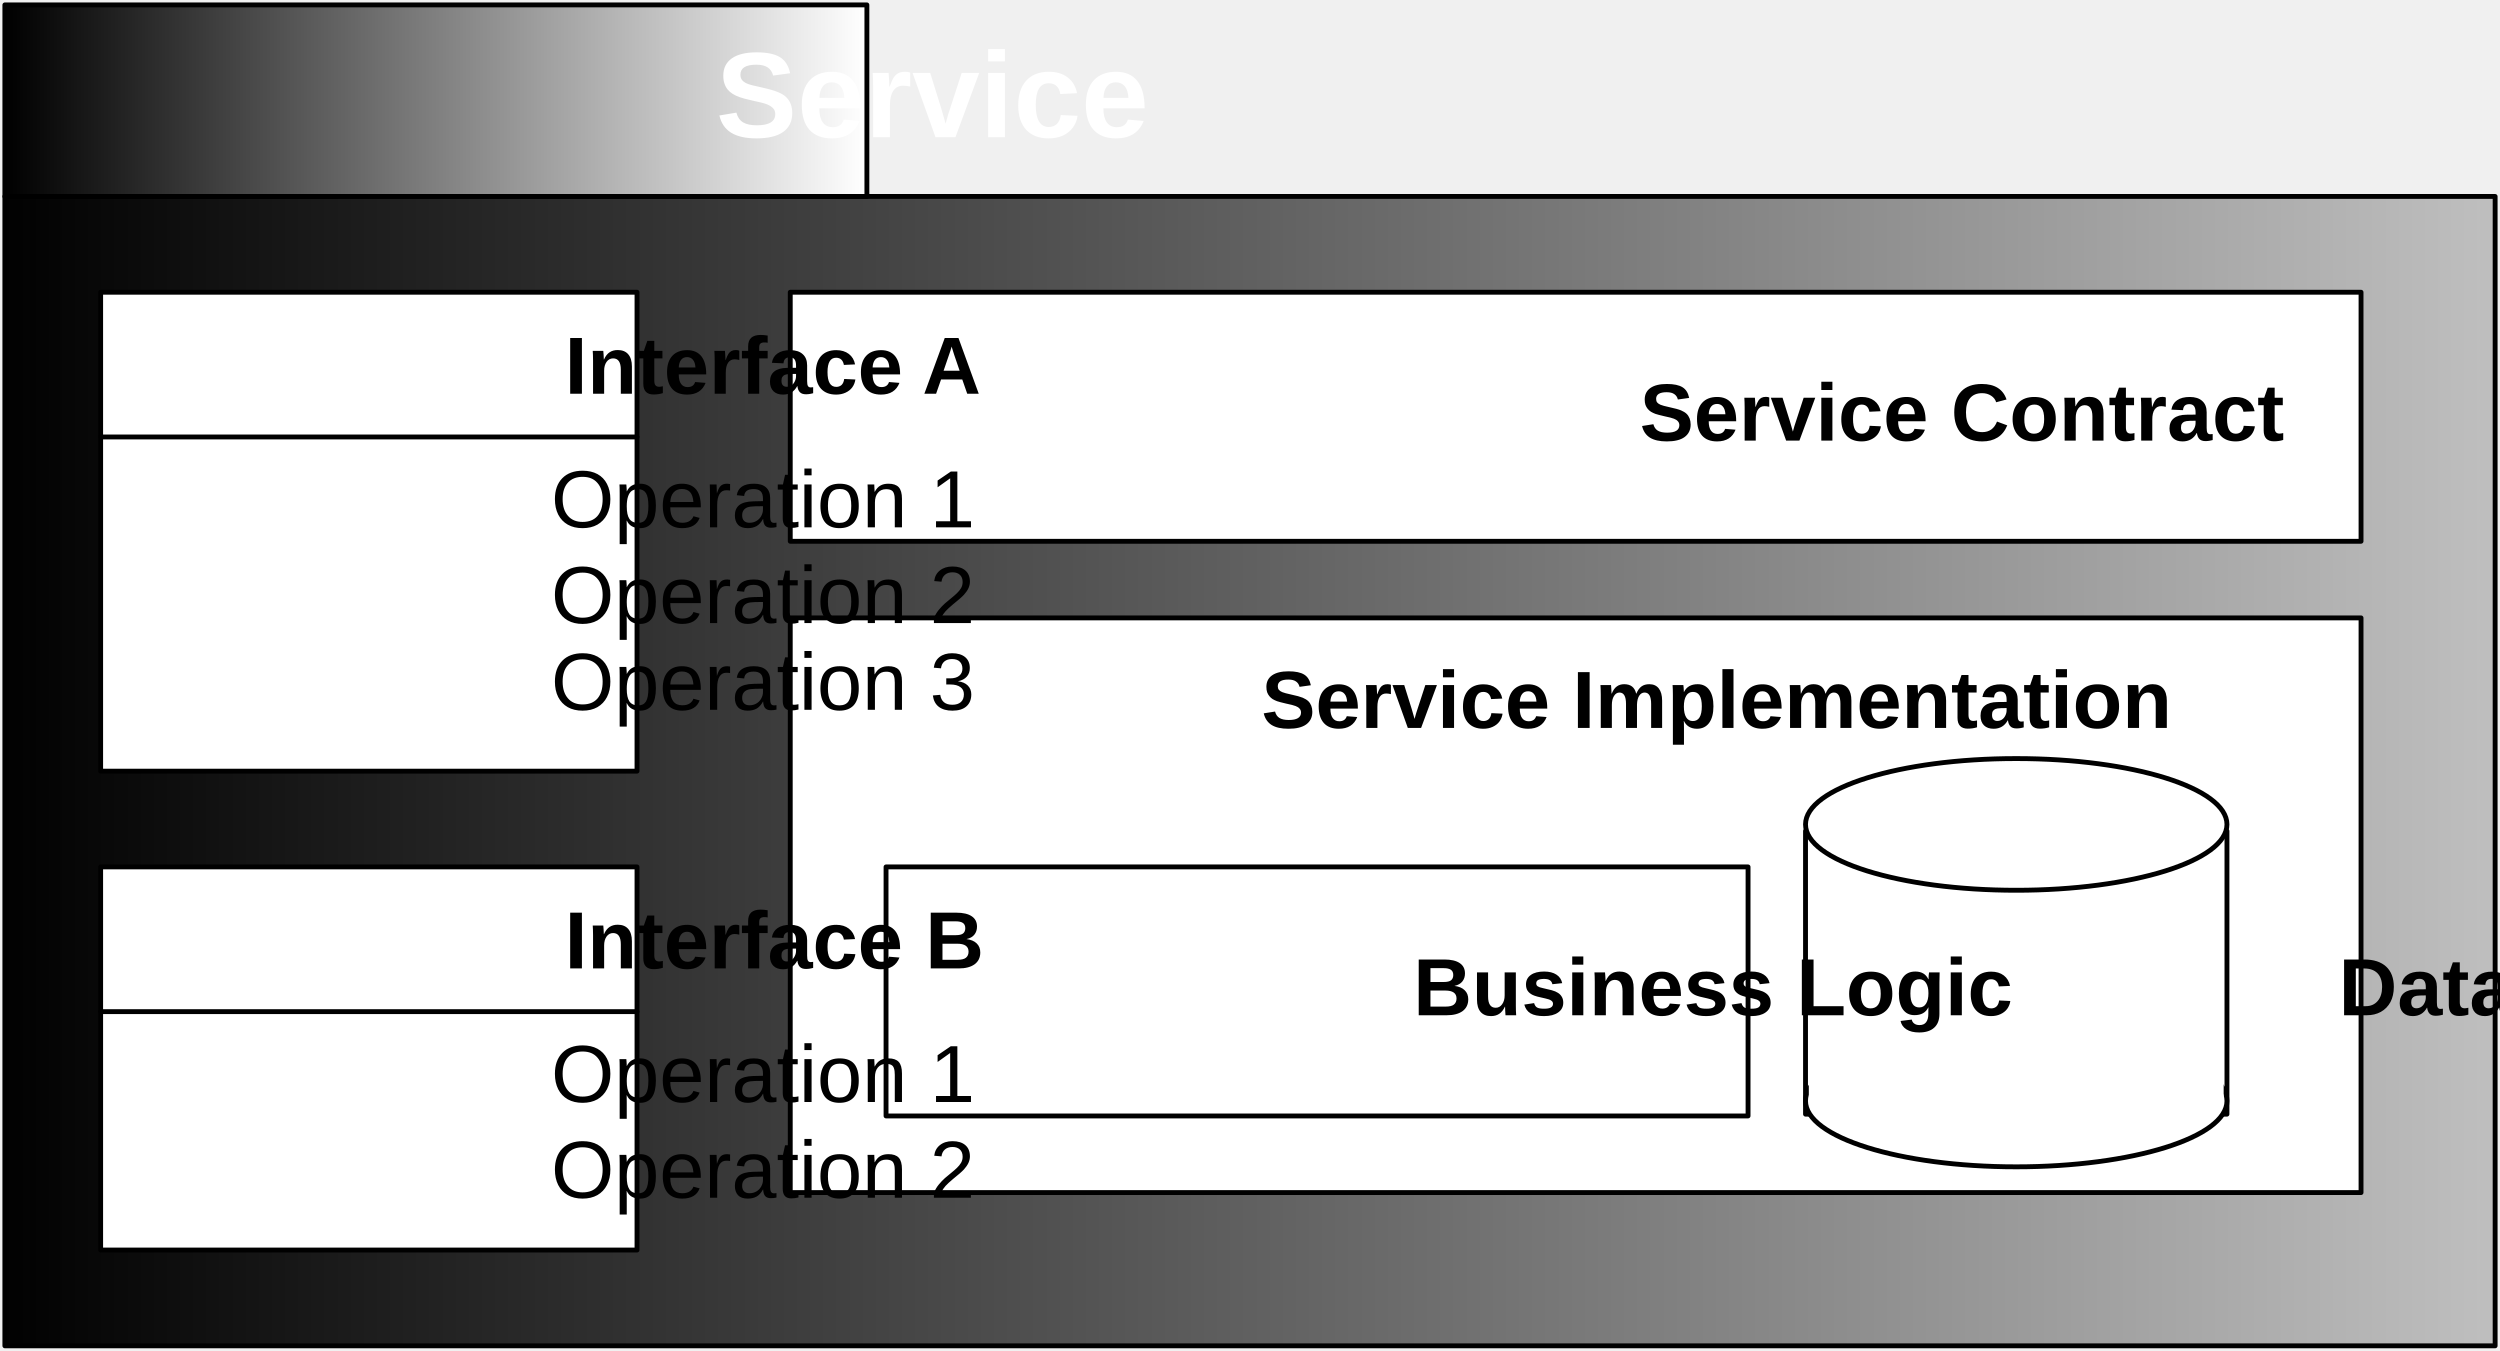
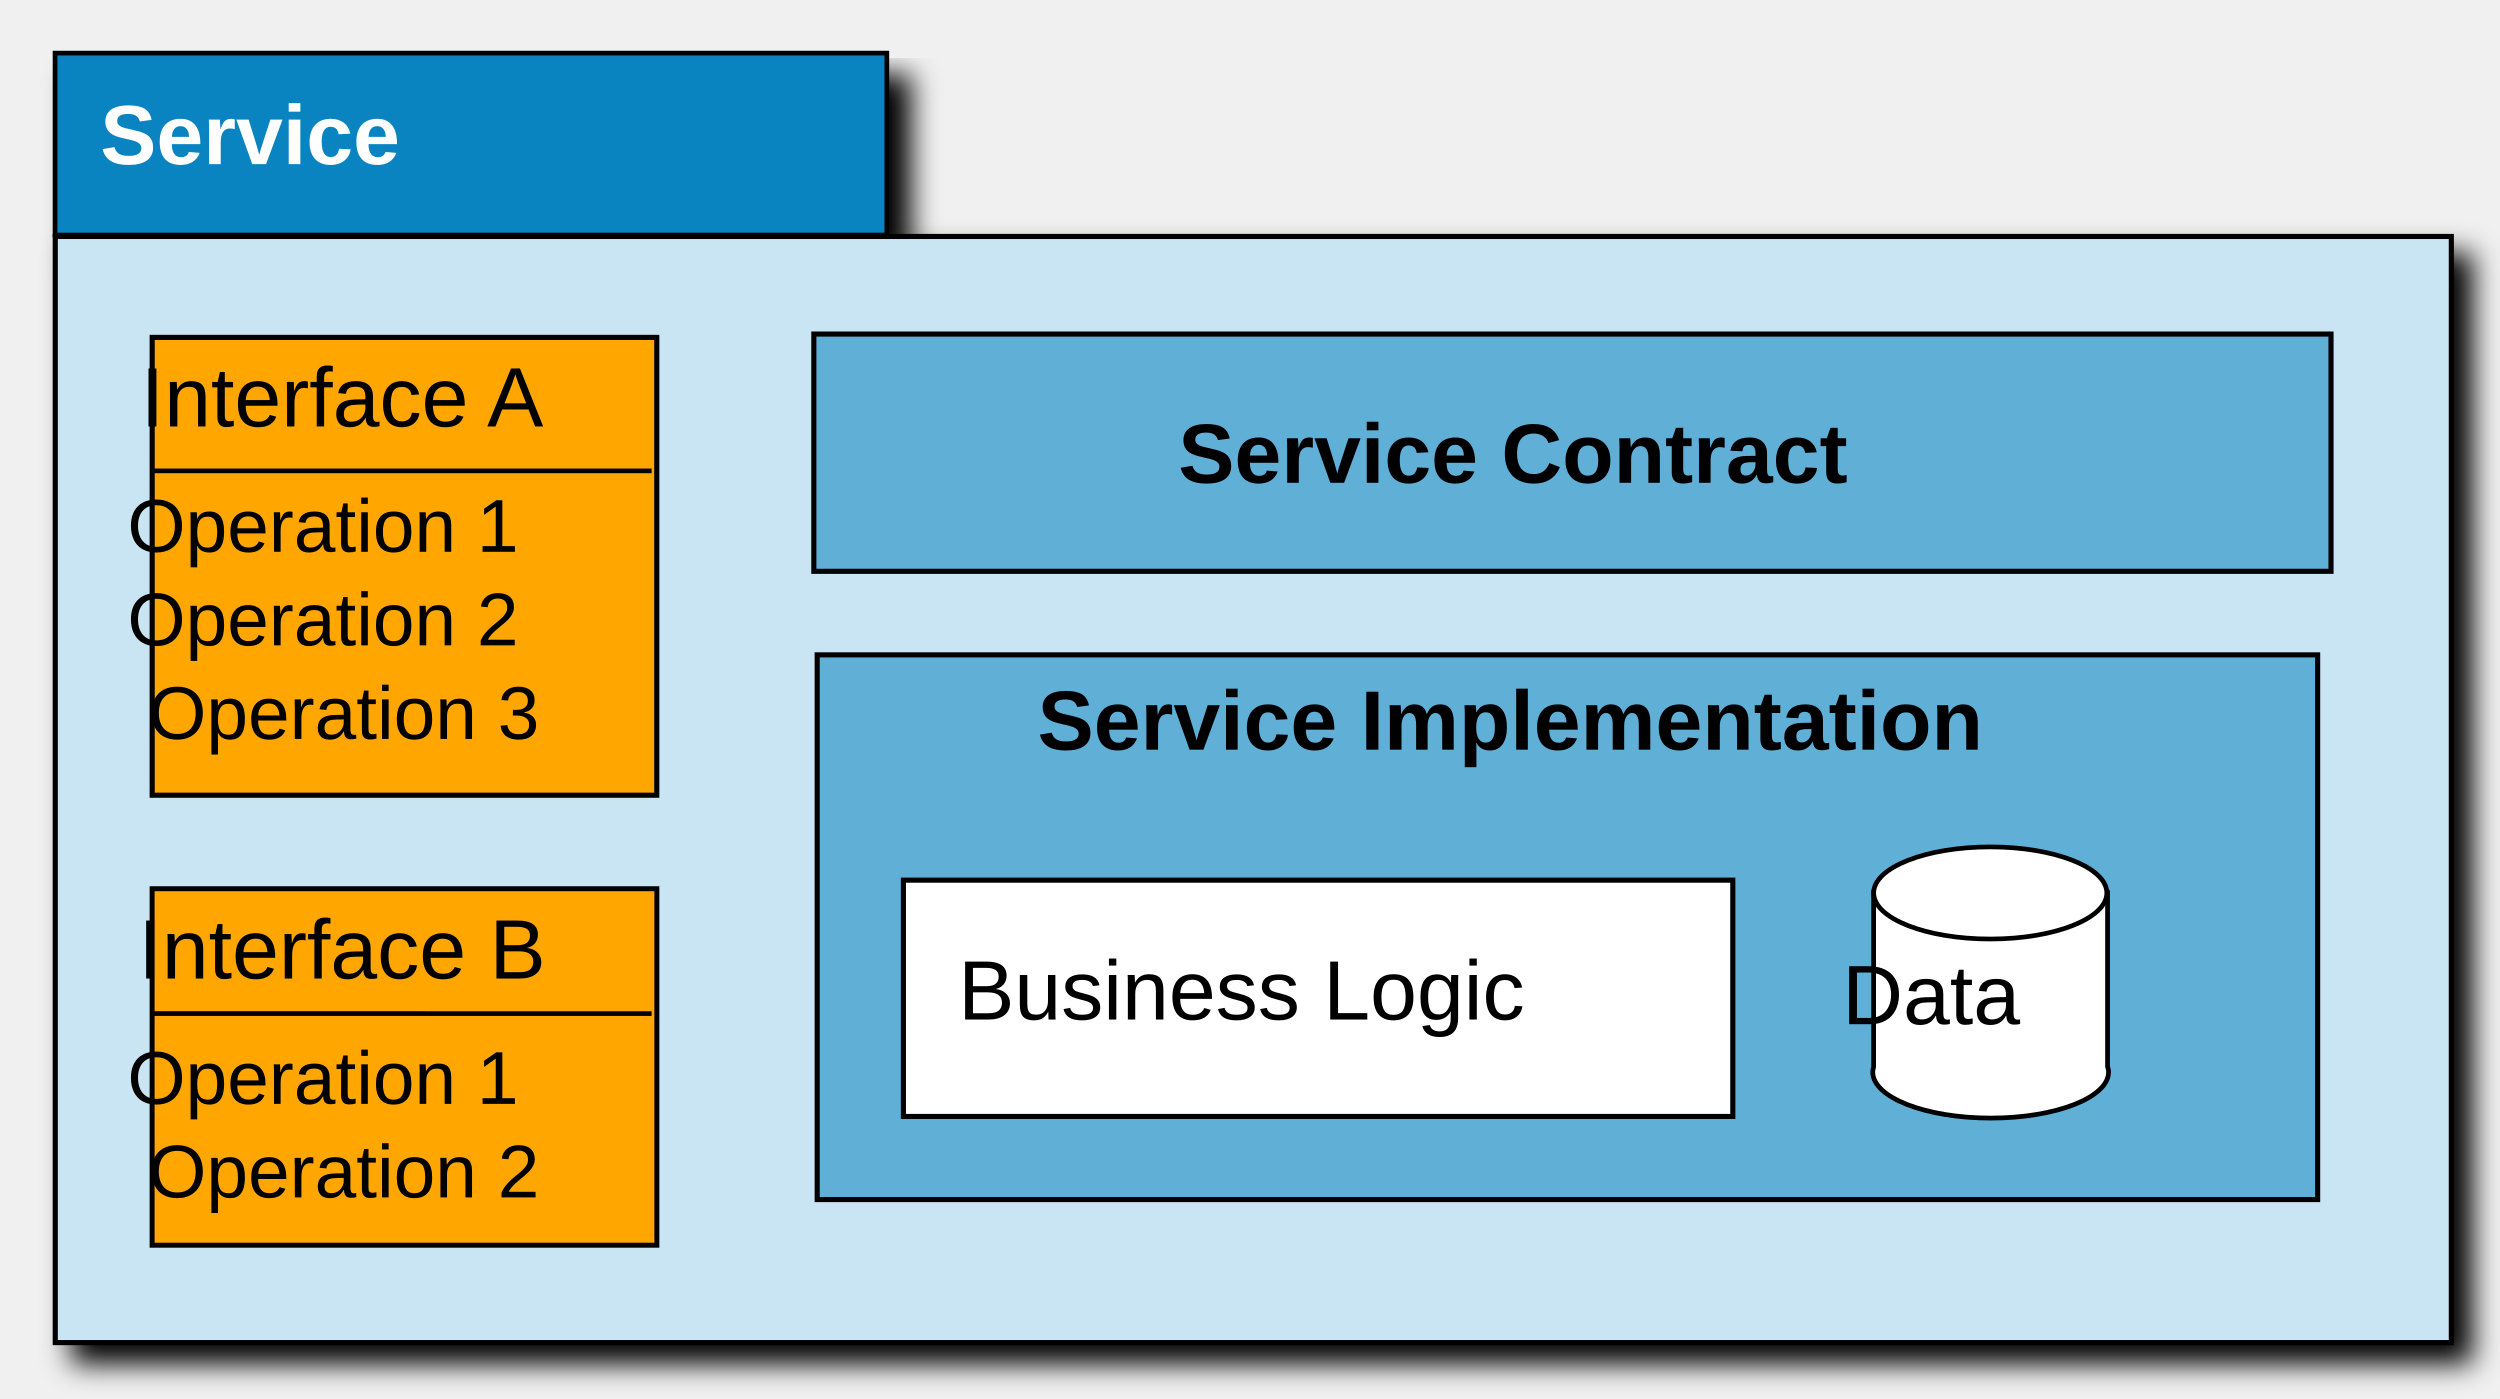
- <svg xmlns="http://www.w3.org/2000/svg" xmlns:ns1="http://schemas.microsoft.com/visio/2003/SVGExtensions/" width="5.138in" height="2.776in" viewBox="0 0 369.944 199.865" xml:space="preserve" color-interpolation-filters="sRGB" class="st10">
-   <ns1:documentProperties ns1:langID="1031" ns1:metric="true" ns1:viewMarkup="false" />
-   <style type="text/css">
- 	
- 		.st1 {fill:url(#grad25-4);stroke:#000000;stroke-linecap:round;stroke-linejoin:round;stroke-width:0.72}
- 		.st2 {fill:#ffffff;stroke:#000000;stroke-linecap:round;stroke-linejoin:round;stroke-width:0.72}
- 		.st3 {fill:none;stroke:none;stroke-linecap:round;stroke-linejoin:round;stroke-width:0.72}
- 		.st4 {fill:#000000;font-family:Arial;font-size:1em;font-weight:bold}
- 		.st5 {fill:#ffffff;stroke:none;stroke-linecap:round;stroke-linejoin:round;stroke-width:0.72}
- 		.st6 {fill:#000000;font-family:Arial;font-size:1em}
- 		.st7 {stroke:#000000;stroke-linecap:round;stroke-linejoin:round;stroke-width:0.72}
- 		.st8 {fill:url(#grad25-66);stroke:#000000;stroke-linecap:round;stroke-linejoin:round;stroke-width:0.72}
- 		.st9 {fill:#ffffff;font-family:Arial;font-size:1.5em;font-weight:bold}
- 		.st10 {fill:none;fill-rule:evenodd;font-size:12;overflow:visible;stroke-linecap:square;stroke-miterlimit:3}
- 	
- 	</style>
-   <defs id="Patterns_And_Gradients">
-     <linearGradient id="grad25-4" ns1:fillPattern="25" ns1:foreground="#000000" ns1:background="#c0c0c0" x1="0" y1="0" x2="1" y2="0">
-       <stop offset="0" style="stop-color:#000000;stop-opacity:1" />
-       <stop offset="1" style="stop-color:#c0c0c0;stop-opacity:1" />
-     </linearGradient>
-     <linearGradient id="grad25-66" ns1:fillPattern="25" ns1:foreground="#000000" ns1:background="#ffffff" x1="0" y1="0" x2="1" y2="0">
-       <stop offset="0" style="stop-color:#000000;stop-opacity:1" />
-       <stop offset="1" style="stop-color:#ffffff;stop-opacity:1" />
-     </linearGradient>
+ <svg xmlns="http://www.w3.org/2000/svg" width="534.36" height="298.995" id="svg26607" version="1.1">
+   <defs id="defs26609">
+     <filter id="filter27386" color-interpolation-filters="sRGB">
+       <feGaussianBlur id="feGaussianBlur27388" stdDeviation="3" />
+     </filter>
+     <filter id="filter27390" color-interpolation-filters="sRGB">
+       <feGaussianBlur id="feGaussianBlur27392" stdDeviation="3" />
+     </filter>
  </defs>
-   <g ns1:mID="0" ns1:index="1" ns1:groupContext="foregroundPage">
-     <ns1:pageProperties ns1:drawingScale="0.0393701" ns1:pageScale="0.0393701" ns1:drawingUnits="24" ns1:shadowOffsetX="8.50394" ns1:shadowOffsetY="-8.50394" />
-     <g id="shape1-1" ns1:mID="1" ns1:groupContext="shape" transform="translate(0.72,-0.72)">
-       <rect x="0" y="29.787" width="368.504" height="170.079" class="st1" />
-     </g>
-     <g id="shape2-5" ns1:mID="2" ns1:groupContext="shape" transform="translate(14.8932,-85.7594)">
-       <rect x="0" y="128.999" width="79.37" height="70.866" class="st2" />
-     </g>
-     <g id="shape3-7" ns1:mID="3" ns1:groupContext="shape" transform="translate(116.94,-23.3972)">
-       <rect x="0" y="114.826" width="232.441" height="85.039" class="st2" />
-     </g>
-     <g id="shape4-9" ns1:mID="4" ns1:groupContext="shape" transform="translate(116.94,-119.775)">
-       <rect x="0" y="163.015" width="232.441" height="36.85" class="st2" />
-     </g>
-     <g id="shape5-11" ns1:mID="5" ns1:groupContext="shape" transform="translate(154.326,-128.279)">
-       <ns1:textBlock ns1:margins="rect(4,4,4,4)" ns1:tabSpace="42.5197" />
-       <ns1:textRect cx="76" cy="189.865" width="152" height="20" />
-       <rect x="0" y="179.865" width="152" height="20" class="st3" />
-       <text x="28.31" y="193.47" class="st4" ns1:langID="1031">
-         <ns1:paragraph ns1:horizAlign="1" />
-         <ns1:tabList />Service Contract</text>
-     </g>
-     <g id="group6-14" transform="translate(267.177,-27.2062)" ns1:mID="6" ns1:groupContext="group">
-       <g id="shape7-15" ns1:mID="7" ns1:groupContext="shape" transform="translate(3.59712E-014,-7.79528)">
-         <rect x="0" y="157.966" width="62.362" height="41.9" class="st2" />
-       </g>
-       <g id="shape8-17" ns1:mID="8" ns1:groupContext="shape">
-         <ellipse cx="31.181" cy="190.121" rx="31.181" ry="9.744" class="st2" />
-       </g>
-       <g id="shape9-19" ns1:mID="9" ns1:groupContext="shape" transform="translate(3.59712E-014,-40.9252)">
-         <ellipse cx="31.181" cy="190.121" rx="31.181" ry="9.744" class="st2" />
-       </g>
-       <g id="shape10-21" ns1:mID="10" ns1:groupContext="shape" transform="translate(0.487205,-9.74409)">
-         <rect x="0" y="184.518" width="61.388" height="15.347" class="st5" />
-       </g>
-     </g>
-     <g id="shape11-23" ns1:mID="11" ns1:groupContext="shape" transform="translate(131.114,-34.7357)">
-       <rect x="0" y="163.015" width="127.559" height="36.85" class="st2" />
-     </g>
-     <g id="shape12-25" ns1:mID="12" ns1:groupContext="shape" transform="translate(118.011,-85.7594)">
-       <ns1:textBlock ns1:margins="rect(4,4,4,4)" ns1:tabSpace="42.5197" />
-       <ns1:textRect cx="76" cy="189.865" width="152" height="20" />
-       <rect x="0" y="179.865" width="152" height="20" class="st3" />
-       <text x="8.64" y="193.47" class="st4" ns1:langID="1031">
-         <ns1:paragraph ns1:horizAlign="1" />
-         <ns1:tabList />Service Implementation</text>
-     </g>
-     <g id="shape13-28" ns1:mID="13" ns1:groupContext="shape" transform="translate(142.452,-43.2397)">
-       <ns1:textBlock ns1:margins="rect(4,4,4,4)" ns1:tabSpace="42.5197" />
-       <ns1:textRect cx="51.024" cy="189.865" width="102.05" height="20" />
-       <rect x="0" y="179.865" width="102.047" height="20" class="st3" />
-       <text x="6.68" y="193.47" class="st4" ns1:langID="1031">
-         <ns1:paragraph ns1:horizAlign="1" />
-         <ns1:tabList />Business Logic</text>
-     </g>
-     <g id="shape14-31" ns1:mID="14" ns1:groupContext="shape" transform="translate(272.846,-43.2397)">
-       <ns1:textBlock ns1:margins="rect(4,4,4,4)" ns1:tabSpace="42.5197" />
-       <ns1:textRect cx="26.221" cy="189.865" width="52.45" height="20" />
-       <rect x="0" y="179.865" width="52.441" height="20" class="st3" />
-       <text x="13.22" y="193.47" class="st4" ns1:langID="1031">
-         <ns1:paragraph ns1:horizAlign="1" />
-         <ns1:tabList />Data</text>
-     </g>
-     <g id="shape15-34" ns1:mID="15" ns1:groupContext="shape" transform="translate(16.5783,-135.208)">
-       <ns1:textBlock ns1:margins="rect(4,4,4,4)" ns1:tabSpace="42.5197" />
-       <ns1:textRect cx="38" cy="189.865" width="76" height="20" />
-       <rect x="0" y="179.865" width="76" height="20" class="st3" />
-       <text x="6.99" y="193.47" class="st4" ns1:langID="1031">
-         <ns1:paragraph ns1:horizAlign="1" />
-         <ns1:tabList />Interface A</text>
-     </g>
-     <g id="shape16-37" ns1:mID="16" ns1:groupContext="shape" transform="translate(14.8932,-115.444)">
-       <ns1:textBlock ns1:margins="rect(4,4,4,4)" ns1:tabSpace="42.5197" />
-       <ns1:textRect cx="38" cy="189.865" width="76" height="20" />
-       <rect x="0" y="179.865" width="76" height="20" class="st3" />
-       <text x="6.65" y="193.47" class="st6" ns1:langID="1031">
-         <ns1:paragraph ns1:horizAlign="1" />
-         <ns1:tabList />Operation 1</text>
-     </g>
-     <g id="shape17-40" ns1:mID="17" ns1:groupContext="shape" transform="translate(14.8932,-101.271)">
-       <ns1:textBlock ns1:margins="rect(4,4,4,4)" ns1:tabSpace="42.5197" />
-       <ns1:textRect cx="38" cy="189.865" width="76" height="20" />
-       <rect x="0" y="179.865" width="76" height="20" class="st3" />
-       <text x="6.65" y="193.47" class="st6" ns1:langID="1031">
-         <ns1:paragraph ns1:horizAlign="1" />
-         <ns1:tabList />Operation 2</text>
-     </g>
-     <g id="shape18-43" ns1:mID="18" ns1:groupContext="shape" transform="translate(14.8932,-88.4365)">
-       <ns1:textBlock ns1:margins="rect(4,4,4,4)" ns1:tabSpace="42.5197" />
-       <ns1:textRect cx="38" cy="189.865" width="76" height="20" />
-       <rect x="0" y="179.865" width="76" height="20" class="st3" />
-       <text x="6.65" y="193.47" class="st6" ns1:langID="1031">
-         <ns1:paragraph ns1:horizAlign="1" />
-         <ns1:tabList />Operation 3</text>
-     </g>
-     <g id="shape19-46" ns1:mID="19" ns1:groupContext="shape" transform="translate(94.2633,264.522) rotate(180)">
-       <path d="M0 199.87 L79.37 199.87" class="st7" />
-     </g>
-     <g id="shape20-49" ns1:mID="20" ns1:groupContext="shape" transform="translate(14.8932,-14.8932)">
-       <rect x="0" y="143.172" width="79.37" height="56.693" class="st2" />
-     </g>
-     <g id="shape21-51" ns1:mID="21" ns1:groupContext="shape" transform="translate(16.5783,-50.1688)">
-       <ns1:textBlock ns1:margins="rect(4,4,4,4)" ns1:tabSpace="42.5197" />
-       <ns1:textRect cx="38" cy="189.865" width="76" height="20" />
-       <rect x="0" y="179.865" width="76" height="20" class="st3" />
-       <text x="6.99" y="193.47" class="st4" ns1:langID="1031">
-         <ns1:paragraph ns1:horizAlign="1" />
-         <ns1:tabList />Interface B</text>
-     </g>
-     <g id="shape22-54" ns1:mID="22" ns1:groupContext="shape" transform="translate(14.8932,-30.405)">
-       <ns1:textBlock ns1:margins="rect(4,4,4,4)" ns1:tabSpace="42.5197" />
-       <ns1:textRect cx="38" cy="189.865" width="76" height="20" />
-       <rect x="0" y="179.865" width="76" height="20" class="st3" />
-       <text x="6.65" y="193.47" class="st6" ns1:langID="1031">
-         <ns1:paragraph ns1:horizAlign="1" />
-         <ns1:tabList />Operation 1</text>
-     </g>
-     <g id="shape23-57" ns1:mID="23" ns1:groupContext="shape" transform="translate(14.8932,-16.2318)">
-       <ns1:textBlock ns1:margins="rect(4,4,4,4)" ns1:tabSpace="42.5197" />
-       <ns1:textRect cx="38" cy="189.865" width="76" height="20" />
-       <rect x="0" y="179.865" width="76" height="20" class="st3" />
-       <text x="6.65" y="193.47" class="st6" ns1:langID="1031">
-         <ns1:paragraph ns1:horizAlign="1" />
-         <ns1:tabList />Operation 2</text>
-     </g>
-     <g id="shape24-60" ns1:mID="24" ns1:groupContext="shape" transform="translate(94.2633,349.562) rotate(180)">
-       <path d="M0 199.87 L79.37 199.87" class="st7" />
-     </g>
-     <g id="shape25-63" ns1:mID="25" ns1:groupContext="shape" transform="translate(0.72,-170.799)">
-       <rect x="0" y="171.519" width="127.559" height="28.346" class="st8" />
-     </g>
-     <g id="shape26-67" ns1:mID="26" ns1:groupContext="shape" transform="translate(0.72,-174.972)">
-       <ns1:textBlock ns1:margins="rect(4,4,4,4)" ns1:tabSpace="42.5197" />
-       <ns1:textRect cx="47.213" cy="189.865" width="94.43" height="20" />
-       <rect x="0" y="179.865" width="94.425" height="20" class="st3" />
-       <text x="15.2" y="195.27" class="st9" ns1:langID="1031">
-         <ns1:paragraph ns1:horizAlign="1" />
-         <ns1:tabList />Service</text>
-     </g>
+   <g id="layer1" transform="translate(-112.4746,-332.3899)">
+     <rect y="386.934" x="128.286" height="236.429" width="512.143" id="rect27382" style="color:#000000;fill:#000000;fill-opacity:1;fill-rule:nonzero;stroke:#000000;stroke-width:1.092;stroke-linecap:butt;stroke-linejoin:miter;stroke-miterlimit:4;stroke-opacity:1;stroke-dasharray:none;stroke-dashoffset:0;marker:none;visibility:visible;display:inline;overflow:visible;filter:url(#filter27386);enable-background:accumulate" />
+     <rect y="348.75" x="128.889" height="38.891" width="177.787" id="rect27384" style="color:#000000;fill:#000000;fill-opacity:1;fill-rule:nonzero;stroke:#000000;stroke-width:1;stroke-linecap:butt;stroke-linejoin:miter;stroke-miterlimit:4;stroke-opacity:1;stroke-dasharray:none;stroke-dashoffset:0;marker:none;visibility:visible;display:inline;overflow:visible;filter:url(#filter27390);enable-background:accumulate" />
+     <rect style="color:#000000;fill:#c9e4f2;fill-opacity:1;fill-rule:nonzero;stroke:#000000;stroke-width:1.092;stroke-linecap:butt;stroke-linejoin:miter;stroke-miterlimit:4;stroke-opacity:1;stroke-dasharray:none;stroke-dashoffset:0;marker:none;visibility:visible;display:inline;overflow:visible;enable-background:accumulate" id="rect26688" width="512.143" height="236.429" x="124.286" y="382.934" />
+     <rect style="color:#000000;fill:#ffa601;fill-opacity:1;fill-rule:nonzero;stroke:#000000;stroke-width:1.092;stroke-linecap:butt;stroke-linejoin:miter;stroke-miterlimit:4;stroke-opacity:1;stroke-dasharray:none;stroke-dashoffset:0;marker:none;visibility:visible;display:inline;overflow:visible;enable-background:accumulate" id="rect27200" width="107.857" height="97.857" x="145" y="404.505" />
+     <rect style="color:#000000;fill:#ffa601;fill-opacity:1;fill-rule:nonzero;stroke:#000000;stroke-width:1.061;stroke-linecap:butt;stroke-linejoin:miter;stroke-miterlimit:4;stroke-opacity:1;stroke-dasharray:none;stroke-dashoffset:0;marker:none;visibility:visible;display:inline;overflow:visible;enable-background:accumulate" id="rect27202" width="107.888" height="76.199" x="144.985" y="522.347" />
+     <rect style="color:#000000;fill:#60afd7;fill-opacity:1;fill-rule:nonzero;stroke:#000000;stroke-width:1.092;stroke-linecap:butt;stroke-linejoin:miter;stroke-miterlimit:4;stroke-opacity:1;stroke-dasharray:none;stroke-dashoffset:0;marker:none;visibility:visible;display:inline;overflow:visible;enable-background:accumulate" id="rect27204" width="324.286" height="50.714" x="286.429" y="403.791" />
+     <rect style="color:#000000;fill:#60afd7;fill-opacity:1;fill-rule:nonzero;stroke:#000000;stroke-width:1.092;stroke-linecap:butt;stroke-linejoin:miter;stroke-miterlimit:4;stroke-opacity:1;stroke-dasharray:none;stroke-dashoffset:0;marker:none;visibility:visible;display:inline;overflow:visible;enable-background:accumulate" id="rect27206" width="320.714" height="116.429" x="287.143" y="472.362" />
+     <text xml:space="preserve" style="font-size:18px;font-style:normal;font-variant:normal;font-weight:normal;font-stretch:normal;text-align:center;text-anchor:middle;fill:#000000;fill-opacity:1;stroke:none;font-family:Arial;-inkscape-font-specification:Arial" x="198.089" y="423.542" id="text27229">
+       <tspan id="tspan27231" x="198.089" y="423.542">Interface A</tspan>
+     </text>
+     <text id="text27233" y="541.542" x="198.089" style="font-size:18px;font-style:normal;font-variant:normal;font-weight:normal;font-stretch:normal;text-align:center;text-anchor:middle;fill:#000000;fill-opacity:1;stroke:none;font-family:Arial;-inkscape-font-specification:Arial" xml:space="preserve">
+       <tspan y="541.542" x="198.089" id="tspan27235">Interface B</tspan>
+     </text>
+     <text xml:space="preserve" style="font-size:16px;font-style:normal;font-variant:normal;font-weight:normal;font-stretch:normal;text-align:center;text-anchor:middle;fill:#000000;fill-opacity:1;stroke:none;font-family:Arial;-inkscape-font-specification:Arial" x="197.058" y="450.332" id="text27237">
+       <tspan id="tspan27239" x="197.058" y="450.332">Operation 1</tspan>
+       <tspan x="197.058" y="470.332" id="tspan27241">Operation 2</tspan>
+       <tspan x="197.058" y="490.332" id="tspan27243">Operation 3</tspan>
+     </text>
+     <text id="text27245" y="568.332" x="197.058" style="font-size:16px;font-style:normal;font-variant:normal;font-weight:normal;font-stretch:normal;text-align:center;text-anchor:middle;fill:#000000;fill-opacity:1;stroke:none;font-family:Arial;-inkscape-font-specification:Arial" xml:space="preserve">
+       <tspan y="568.332" x="197.058" id="tspan27247">Operation 1</tspan>
+       <tspan id="tspan27251" y="588.332" x="197.058">Operation 2</tspan>
+     </text>
+     <text xml:space="preserve" style="font-size:18px;font-style:normal;font-variant:normal;font-weight:bold;font-stretch:normal;text-align:center;text-anchor:middle;fill:#000000;fill-opacity:1;stroke:none;font-family:Arial;-inkscape-font-specification:Bitstream Vera Sans Bold" x="447.786" y="492.634" id="text27255">
+       <tspan id="tspan27257" x="447.786" y="492.634">Service Implementation</tspan>
+     </text>
+     <rect style="color:#000000;fill:#ffffff;fill-opacity:1;fill-rule:nonzero;stroke:#000000;stroke-width:1.092;stroke-linecap:butt;stroke-linejoin:miter;stroke-miterlimit:4;stroke-opacity:1;stroke-dasharray:none;stroke-dashoffset:0;marker:none;visibility:visible;display:inline;overflow:visible;enable-background:accumulate" id="rect27281" width="177.282" height="50.508" x="305.571" y="520.517" />
+     <text xml:space="preserve" style="font-size:18px;font-style:normal;font-variant:normal;font-weight:normal;font-stretch:normal;text-align:center;text-anchor:middle;fill:#000000;fill-opacity:1;stroke:none;font-family:Arial;-inkscape-font-specification:Arial" x="390.32" y="550.316" id="text27273">
+       <tspan id="tspan27275" x="390.32" y="550.316">Business Logic</tspan>
+     </text>
+     <path style="color:#000000;fill:#ffffff;fill-opacity:1;fill-rule:nonzero;stroke:#000000;stroke-width:1.014;stroke-linecap:butt;stroke-linejoin:miter;stroke-miterlimit:4;stroke-opacity:1;stroke-dasharray:none;stroke-dashoffset:0;marker:none;visibility:visible;display:inline;overflow:visible;enable-background:accumulate" d="m 512.951,523.188 0,37.25 c -0.103,0.361 -0.188,0.722 -0.188,1.094 0,5.436 11.308,9.844 25.219,9.844 13.911,0 25.188,-4.408 25.188,-9.844 0,-0.404 -0.098,-0.796 -0.219,-1.188 l 0,-37.156 -50,0 z" id="path27349" />
+     <text xml:space="preserve" style="font-size:18px;font-style:normal;font-variant:normal;font-weight:normal;font-stretch:normal;text-align:center;text-anchor:middle;fill:#000000;fill-opacity:1;stroke:none;font-family:Arial;-inkscape-font-specification:Arial" x="537.744" y="551.306" id="text27277">
+       <tspan id="tspan27279" x="537.744" y="551.306">Data</tspan>
+     </text>
+     <path id="path23241" d="m 251.75,433.037 c -35.583,-0.001 -71.166,-0.003 -106.749,-0.004" style="fill:none;stroke:#000000;stroke-width:1;stroke-linecap:butt;stroke-linejoin:miter;stroke-miterlimit:4;stroke-opacity:1;stroke-dasharray:none;display:inline" />
+     <path style="fill:none;stroke:#000000;stroke-width:1;stroke-linecap:butt;stroke-linejoin:miter;stroke-miterlimit:4;stroke-opacity:1;stroke-dasharray:none;display:inline" d="m 251.75,549.037 c -35.583,-10e-4 -71.166,-0.003 -106.749,-0.004" id="path27339" />
+     <text xml:space="preserve" style="font-size:18px;font-style:normal;font-variant:normal;font-weight:bold;font-stretch:normal;text-align:center;text-anchor:middle;fill:#000000;fill-opacity:1;stroke:none;font-family:Arial;-inkscape-font-specification:Bitstream Vera Sans Bold" x="448.365" y="435.586" id="text27343">
+       <tspan id="tspan27345" x="448.365" y="435.586">Service Contract</tspan>
+     </text>
+     <path style="color:#000000;fill:#ffffff;fill-opacity:1;fill-rule:nonzero;stroke:#000000;stroke-width:1;stroke-linecap:butt;stroke-linejoin:miter;stroke-miterlimit:4;stroke-opacity:1;stroke-dasharray:none;stroke-dashoffset:0;marker:none;visibility:visible;display:inline;overflow:visible;enable-background:accumulate" id="path27349-5" d="m 526.795,338.437 c 0,5.439 -10.967,9.849 -24.496,9.849 -13.529,0 -24.496,-4.41 -24.496,-9.849 0,-5.439 10.967,-9.849 24.496,-9.849 13.529,0 24.496,4.41 24.496,9.849 z" transform="matrix(1.017426,0,0,0.9995706,26.82567,184.9642)" />
+     <rect style="color:#000000;fill:#0a84c1;fill-opacity:1;fill-rule:nonzero;stroke:#000000;stroke-width:1;stroke-linecap:butt;stroke-linejoin:miter;stroke-miterlimit:4;stroke-opacity:1;stroke-dasharray:none;stroke-dashoffset:0;marker:none;visibility:visible;display:inline;overflow:visible;enable-background:accumulate" id="rect27374" width="177.787" height="38.891" x="124.24" y="343.74" />
+     <text xml:space="preserve" style="font-size:18px;font-style:normal;font-variant:normal;font-weight:bold;font-stretch:normal;text-align:center;text-anchor:middle;fill:#ffffff;fill-opacity:1;stroke:none;font-family:Arial;-inkscape-font-specification:Bitstream Vera Sans Bold" x="178.431" y="367.479" id="text27376">
+       <tspan id="tspan27378" x="178.431" y="367.479">Service</tspan>
+     </text>
  </g>
</svg>
